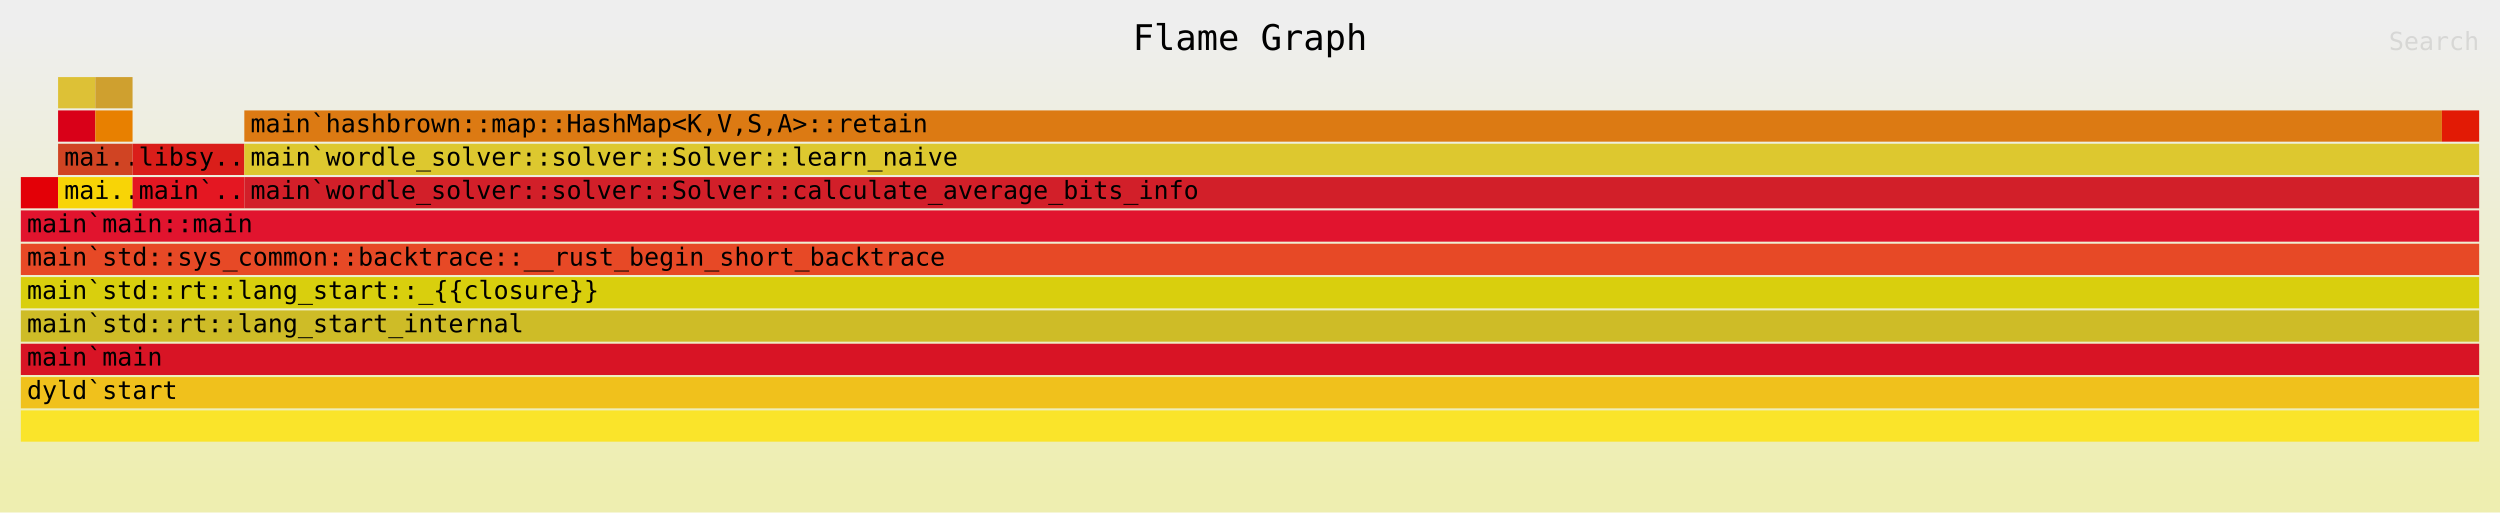
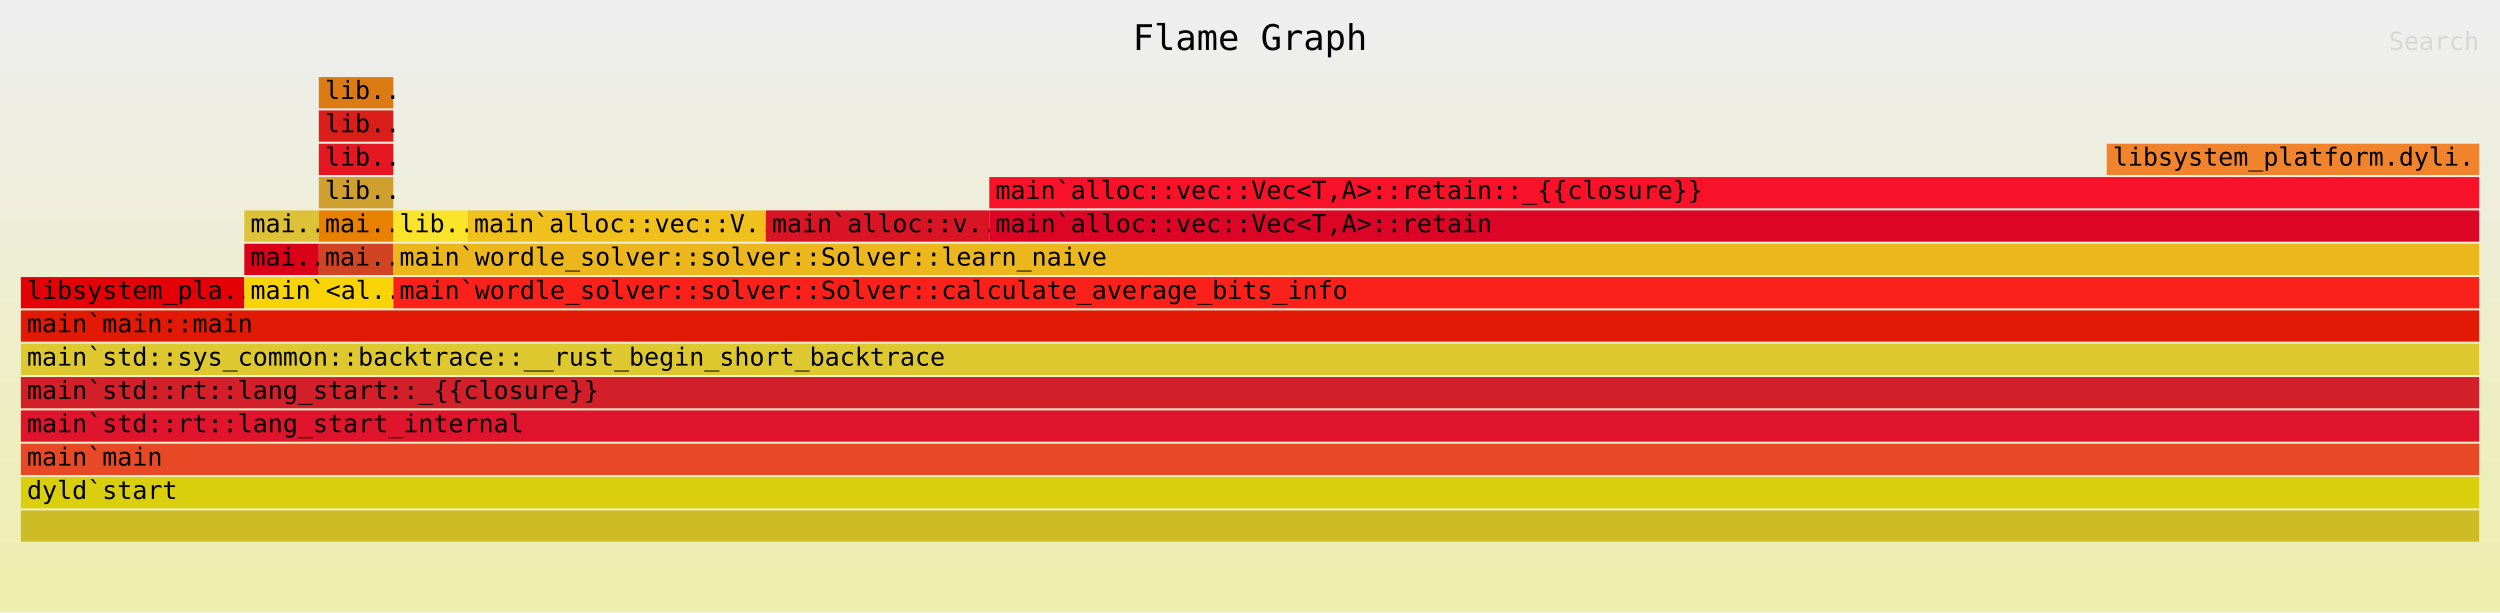
- <svg xmlns="http://www.w3.org/2000/svg" xmlns:ns1="http://github.com/jonhoo/inferno" version="1.1" width="1200" height="246" viewBox="0 0 1200 246">
+ <svg xmlns="http://www.w3.org/2000/svg" xmlns:ns1="http://github.com/jonhoo/inferno" version="1.1" width="1200" height="294" viewBox="0 0 1200 294">
  <defs>
    <linearGradient id="background" y1="0" y2="1" x1="0" x2="0">
      <stop stop-color="#eeeeee" offset="5%" />
      <stop stop-color="#eeeeb0" offset="95%" />
    </linearGradient>
  </defs>
  <style type="text/css">
text { font-family:monospace; font-size:12px }
#title { text-anchor:middle; font-size:17px; }
#matched { text-anchor:end; }
#search { text-anchor:end; opacity:0.1; cursor:pointer; }
#search:hover, #search.show { opacity:1; }
#subtitle { text-anchor:middle; font-color:rgb(160,160,160); }
#unzoom { cursor:pointer; }
#frames &gt; *:hover { stroke:black; stroke-width:0.5; cursor:pointer; }
.hide { display:none; }
.parent { opacity:0.5; }
</style>
-   <rect x="0" y="0" width="100%" height="246" fill="url(#background)" />
+   <rect x="0" y="0" width="100%" height="294" fill="url(#background)" />
  <text id="title" fill="rgb(0,0,0)" x="50%" y="24.00">Flame Graph</text>
-   <text id="details" fill="rgb(0,0,0)" x="10" y="229.00"> </text>
+   <text id="details" fill="rgb(0,0,0)" x="10" y="277.00"> </text>
  <text id="unzoom" class="hide" fill="rgb(0,0,0)" x="10" y="24.00">Reset Zoom</text>
  <text id="search" fill="rgb(0,0,0)" x="1190" y="24.00">Search</text>
-   <text id="matched" fill="rgb(0,0,0)" x="1190" y="229.00"> </text>
-   <svg id="frames" x="10" width="1180" total_samples="66">
+   <text id="matched" fill="rgb(0,0,0)" x="1190" y="277.00"> </text>
+   <svg id="frames" x="10" width="1180" total_samples="33">
    <g>
-       <rect x="0%" y="85" width="1.515%" height="15" fill="rgb(227,0,7)" ns1:x="0" ns1:w="1" />
-       <text x="0.25%" y="95.50" />
+       <rect x="0%" y="133" width="9.091%" height="15" fill="rgb(227,0,7)" ns1:x="0" ns1:w="3" />
+       <text x="0.25%" y="143.50">libsystem_pla..</text>
    </g>
    <g>
-       <rect x="1.515%" y="53" width="1.515%" height="15" fill="rgb(217,0,24)" ns1:x="1" ns1:w="1" />
-       <text x="1.765%" y="63.50" />
+       <rect x="9.091%" y="117" width="3.03%" height="15" fill="rgb(217,0,24)" ns1:x="3" ns1:w="1" />
+       <text x="9.341%" y="127.50">mai..</text>
    </g>
    <g>
-       <rect x="1.515%" y="37" width="1.515%" height="15" fill="rgb(221,193,54)" ns1:x="1" ns1:w="1" />
-       <text x="1.765%" y="47.50" />
+       <rect x="9.091%" y="101" width="3.03%" height="15" fill="rgb(221,193,54)" ns1:x="3" ns1:w="1" />
+       <text x="9.341%" y="111.50">mai..</text>
    </g>
    <g>
-       <rect x="1.515%" y="85" width="3.03%" height="15" fill="rgb(248,212,6)" ns1:x="1" ns1:w="2" />
-       <text x="1.765%" y="95.50">mai..</text>
+       <rect x="9.091%" y="133" width="6.061%" height="15" fill="rgb(248,212,6)" ns1:x="3" ns1:w="2" />
+       <text x="9.341%" y="143.50">main`&lt;al..</text>
    </g>
    <g>
-       <rect x="1.515%" y="69" width="3.03%" height="15" fill="rgb(208,68,35)" ns1:x="1" ns1:w="2" />
-       <text x="1.765%" y="79.50">mai..</text>
+       <rect x="12.121%" y="117" width="3.03%" height="15" fill="rgb(208,68,35)" ns1:x="4" ns1:w="1" />
+       <text x="12.371%" y="127.50">mai..</text>
    </g>
    <g>
-       <rect x="3.03%" y="53" width="1.515%" height="15" fill="rgb(232,128,0)" ns1:x="2" ns1:w="1" />
-       <text x="3.28%" y="63.50" />
+       <rect x="12.121%" y="101" width="3.03%" height="15" fill="rgb(232,128,0)" ns1:x="4" ns1:w="1" />
+       <text x="12.371%" y="111.50">mai..</text>
    </g>
    <g>
-       <rect x="3.03%" y="37" width="1.515%" height="15" fill="rgb(207,160,47)" ns1:x="2" ns1:w="1" />
-       <text x="3.28%" y="47.50" />
+       <rect x="12.121%" y="85" width="3.03%" height="15" fill="rgb(207,160,47)" ns1:x="4" ns1:w="1" />
+       <text x="12.371%" y="95.50">lib..</text>
    </g>
    <g>
-       <rect x="4.545%" y="85" width="4.545%" height="15" fill="rgb(228,23,34)" ns1:x="3" ns1:w="3" />
-       <text x="4.795%" y="95.50">main`..</text>
+       <rect x="12.121%" y="69" width="3.03%" height="15" fill="rgb(228,23,34)" ns1:x="4" ns1:w="1" />
+       <text x="12.371%" y="79.50">lib..</text>
    </g>
    <g>
-       <rect x="4.545%" y="69" width="4.545%" height="15" fill="rgb(218,30,26)" ns1:x="3" ns1:w="3" />
-       <text x="4.795%" y="79.50">libsy..</text>
+       <rect x="12.121%" y="53" width="3.03%" height="15" fill="rgb(218,30,26)" ns1:x="4" ns1:w="1" />
+       <text x="12.371%" y="63.50">lib..</text>
    </g>
    <g>
-       <rect x="9.091%" y="53" width="89.394%" height="15" fill="rgb(220,122,19)" ns1:x="6" ns1:w="59" />
-       <text x="9.341%" y="63.50">main`hashbrown::map::HashMap&lt;K,V,S,A&gt;::retain</text>
+       <rect x="12.121%" y="37" width="3.03%" height="15" fill="rgb(220,122,19)" ns1:x="4" ns1:w="1" />
+       <text x="12.371%" y="47.50">lib..</text>
    </g>
    <g>
-       <rect x="0%" y="197" width="100%" height="15" fill="rgb(250,228,42)" ns1:x="0" ns1:w="66" />
-       <text x="0.25%" y="207.50" />
+       <rect x="15.152%" y="101" width="3.03%" height="15" fill="rgb(250,228,42)" ns1:x="5" ns1:w="1" />
+       <text x="15.402%" y="111.50">lib..</text>
    </g>
    <g>
-       <rect x="0%" y="181" width="100%" height="15" fill="rgb(240,193,28)" ns1:x="0" ns1:w="66" />
-       <text x="0.25%" y="191.50">dyld`start</text>
+       <rect x="18.182%" y="101" width="12.121%" height="15" fill="rgb(240,193,28)" ns1:x="6" ns1:w="4" />
+       <text x="18.432%" y="111.50">main`alloc::vec::V..</text>
    </g>
    <g>
-       <rect x="0%" y="165" width="100%" height="15" fill="rgb(216,20,37)" ns1:x="0" ns1:w="66" />
-       <text x="0.25%" y="175.50">main`main</text>
+       <rect x="30.303%" y="101" width="9.091%" height="15" fill="rgb(216,20,37)" ns1:x="10" ns1:w="3" />
+       <text x="30.553%" y="111.50">main`alloc::v..</text>
    </g>
    <g>
-       <rect x="0%" y="149" width="100%" height="15" fill="rgb(206,188,39)" ns1:x="0" ns1:w="66" />
-       <text x="0.25%" y="159.50">main`std::rt::lang_start_internal</text>
+       <rect x="0%" y="245" width="100%" height="15" fill="rgb(206,188,39)" ns1:x="0" ns1:w="33" />
+       <text x="0.25%" y="255.50" />
    </g>
    <g>
-       <rect x="0%" y="133" width="100%" height="15" fill="rgb(217,207,13)" ns1:x="0" ns1:w="66" />
-       <text x="0.25%" y="143.50">main`std::rt::lang_start::_{{closure}}</text>
+       <rect x="0%" y="229" width="100%" height="15" fill="rgb(217,207,13)" ns1:x="0" ns1:w="33" />
+       <text x="0.25%" y="239.50">dyld`start</text>
    </g>
    <g>
-       <rect x="0%" y="117" width="100%" height="15" fill="rgb(231,73,38)" ns1:x="0" ns1:w="66" />
-       <text x="0.25%" y="127.50">main`std::sys_common::backtrace::__rust_begin_short_backtrace</text>
+       <rect x="0%" y="213" width="100%" height="15" fill="rgb(231,73,38)" ns1:x="0" ns1:w="33" />
+       <text x="0.25%" y="223.50">main`main</text>
    </g>
    <g>
-       <rect x="0%" y="101" width="100%" height="15" fill="rgb(225,20,46)" ns1:x="0" ns1:w="66" />
-       <text x="0.25%" y="111.50">main`main::main</text>
+       <rect x="0%" y="197" width="100%" height="15" fill="rgb(225,20,46)" ns1:x="0" ns1:w="33" />
+       <text x="0.25%" y="207.50">main`std::rt::lang_start_internal</text>
    </g>
    <g>
-       <rect x="9.091%" y="85" width="90.909%" height="15" fill="rgb(210,31,41)" ns1:x="6" ns1:w="60" />
-       <text x="9.341%" y="95.50">main`wordle_solver::solver::Solver::calculate_average_bits_info</text>
+       <rect x="0%" y="181" width="100%" height="15" fill="rgb(210,31,41)" ns1:x="0" ns1:w="33" />
+       <text x="0.25%" y="191.50">main`std::rt::lang_start::_{{closure}}</text>
    </g>
    <g>
-       <rect x="9.091%" y="69" width="90.909%" height="15" fill="rgb(221,200,47)" ns1:x="6" ns1:w="60" />
-       <text x="9.341%" y="79.50">main`wordle_solver::solver::Solver::learn_naive</text>
+       <rect x="0%" y="165" width="100%" height="15" fill="rgb(221,200,47)" ns1:x="0" ns1:w="33" />
+       <text x="0.25%" y="175.50">main`std::sys_common::backtrace::__rust_begin_short_backtrace</text>
    </g>
    <g>
-       <rect x="98.485%" y="53" width="1.515%" height="15" fill="rgb(226,26,5)" ns1:x="65" ns1:w="1" />
-       <text x="98.735%" y="63.50" />
+       <rect x="0%" y="149" width="100%" height="15" fill="rgb(226,26,5)" ns1:x="0" ns1:w="33" />
+       <text x="0.25%" y="159.50">main`main::main</text>
+     </g>
+     <g>
+       <rect x="15.152%" y="133" width="84.849%" height="15" fill="rgb(249,33,26)" ns1:x="5" ns1:w="28" />
+       <text x="15.402%" y="143.50">main`wordle_solver::solver::Solver::calculate_average_bits_info</text>
+     </g>
+     <g>
+       <rect x="15.152%" y="117" width="84.849%" height="15" fill="rgb(235,183,28)" ns1:x="5" ns1:w="28" />
+       <text x="15.402%" y="127.50">main`wordle_solver::solver::Solver::learn_naive</text>
+     </g>
+     <g>
+       <rect x="39.394%" y="101" width="60.606%" height="15" fill="rgb(221,5,38)" ns1:x="13" ns1:w="20" />
+       <text x="39.644%" y="111.50">main`alloc::vec::Vec&lt;T,A&gt;::retain</text>
+     </g>
+     <g>
+       <rect x="39.394%" y="85" width="60.606%" height="15" fill="rgb(247,18,42)" ns1:x="13" ns1:w="20" />
+       <text x="39.644%" y="95.50">main`alloc::vec::Vec&lt;T,A&gt;::retain::_{{closure}}</text>
+     </g>
+     <g>
+       <rect x="84.849%" y="69" width="15.152%" height="15" fill="rgb(241,131,45)" ns1:x="28" ns1:w="5" />
+       <text x="85.099%" y="79.50">libsystem_platform.dyli..</text>
    </g>
  </svg>
</svg>
